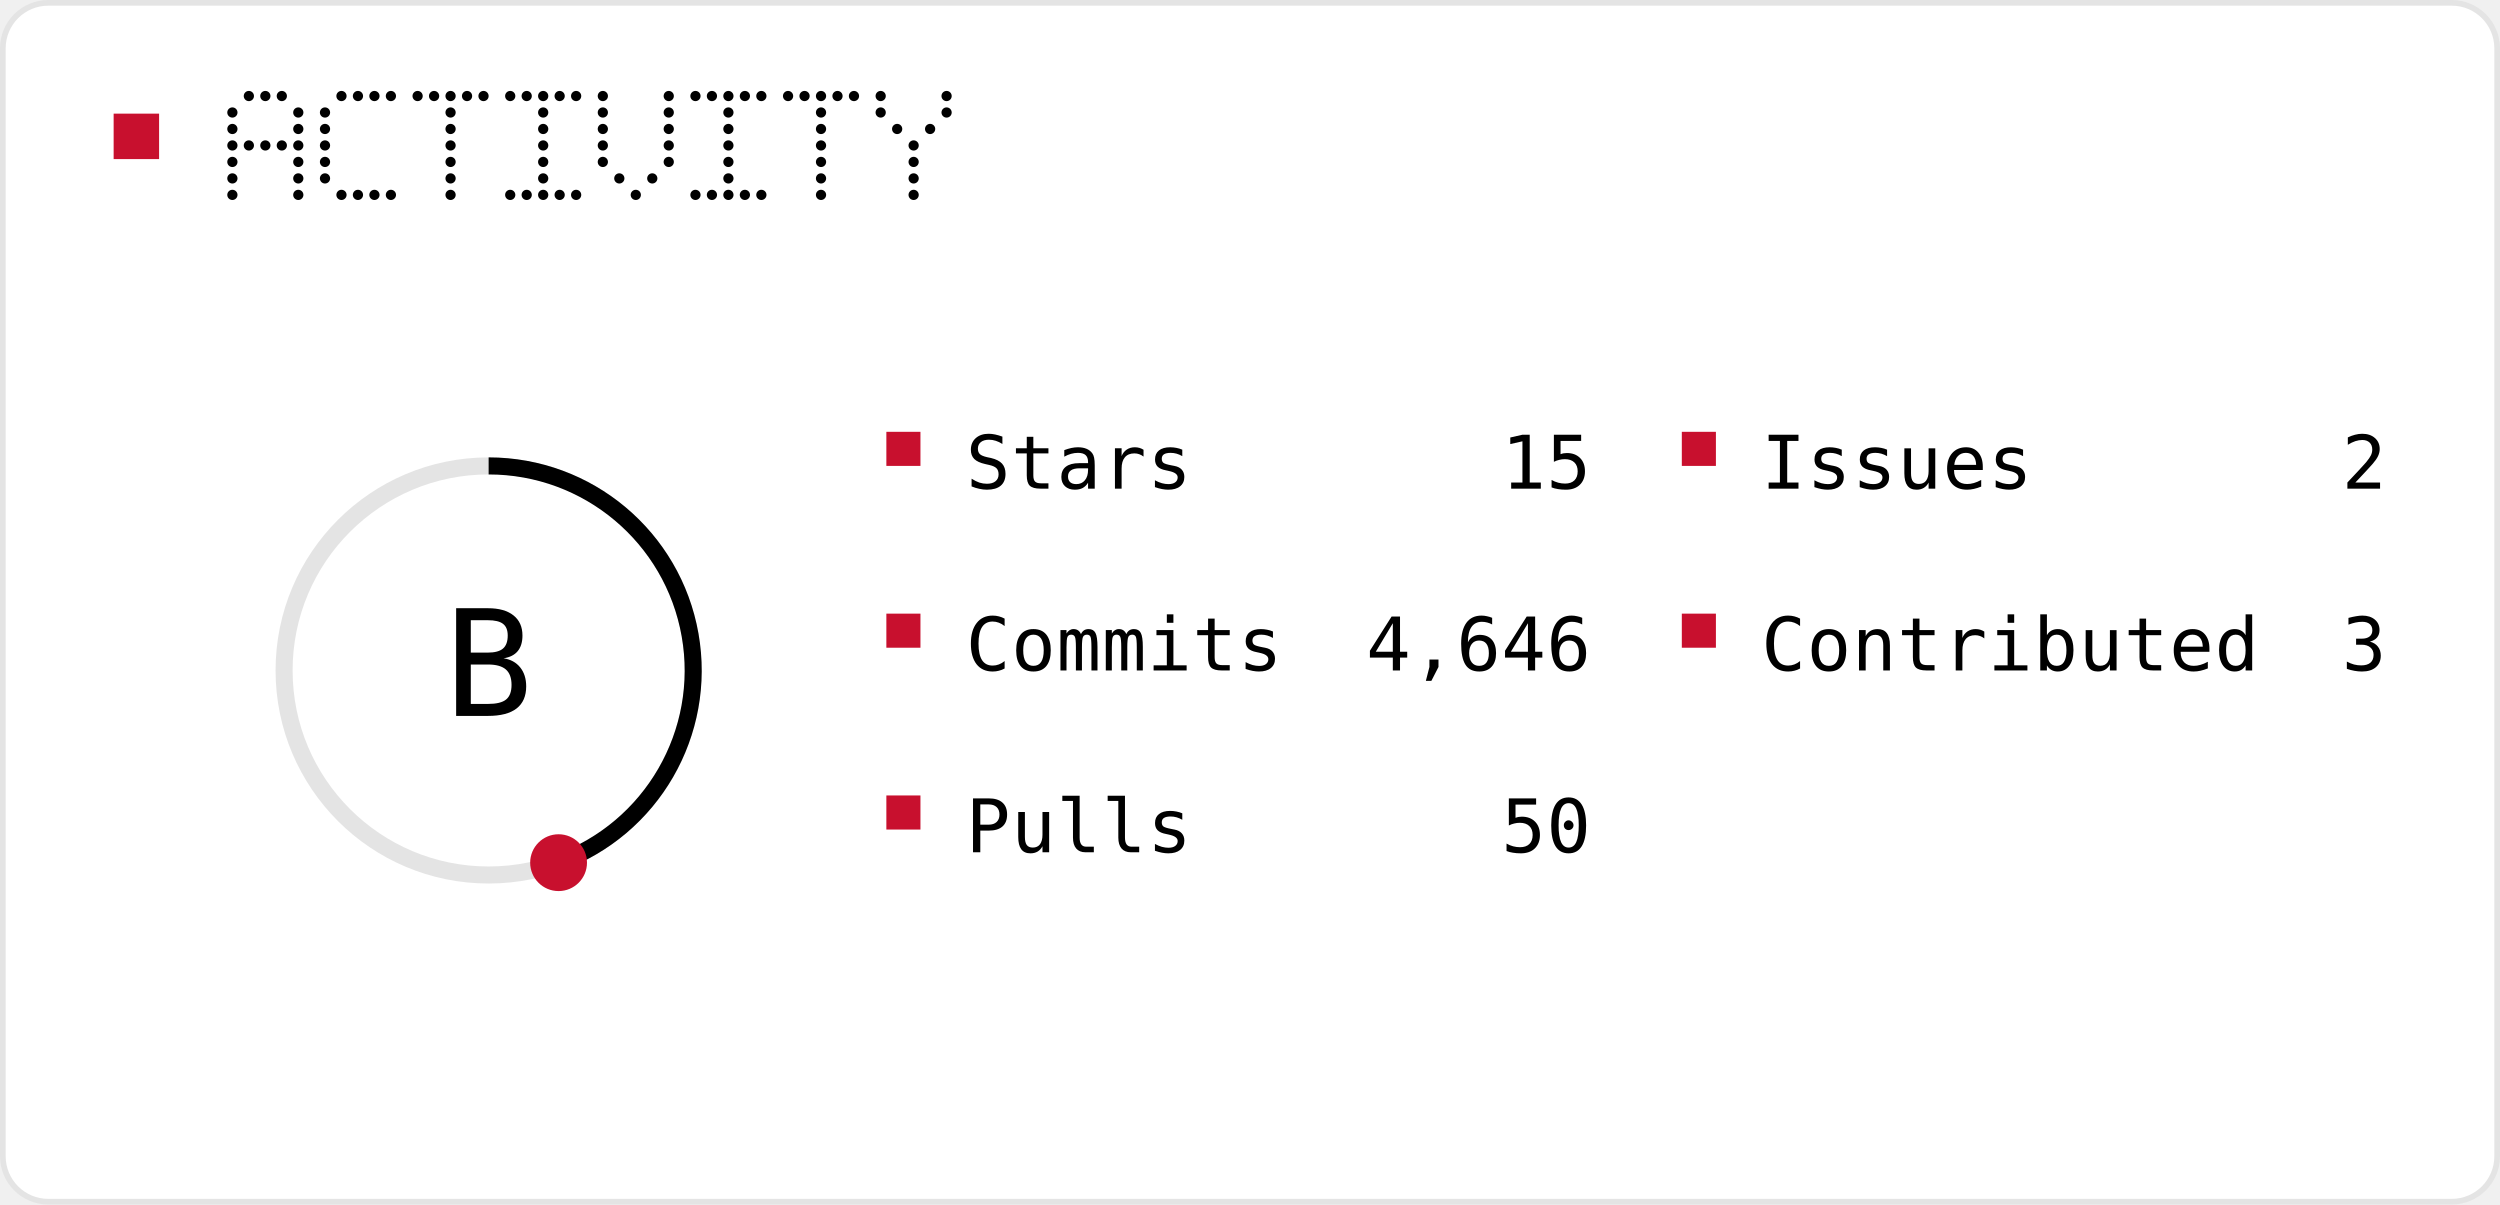
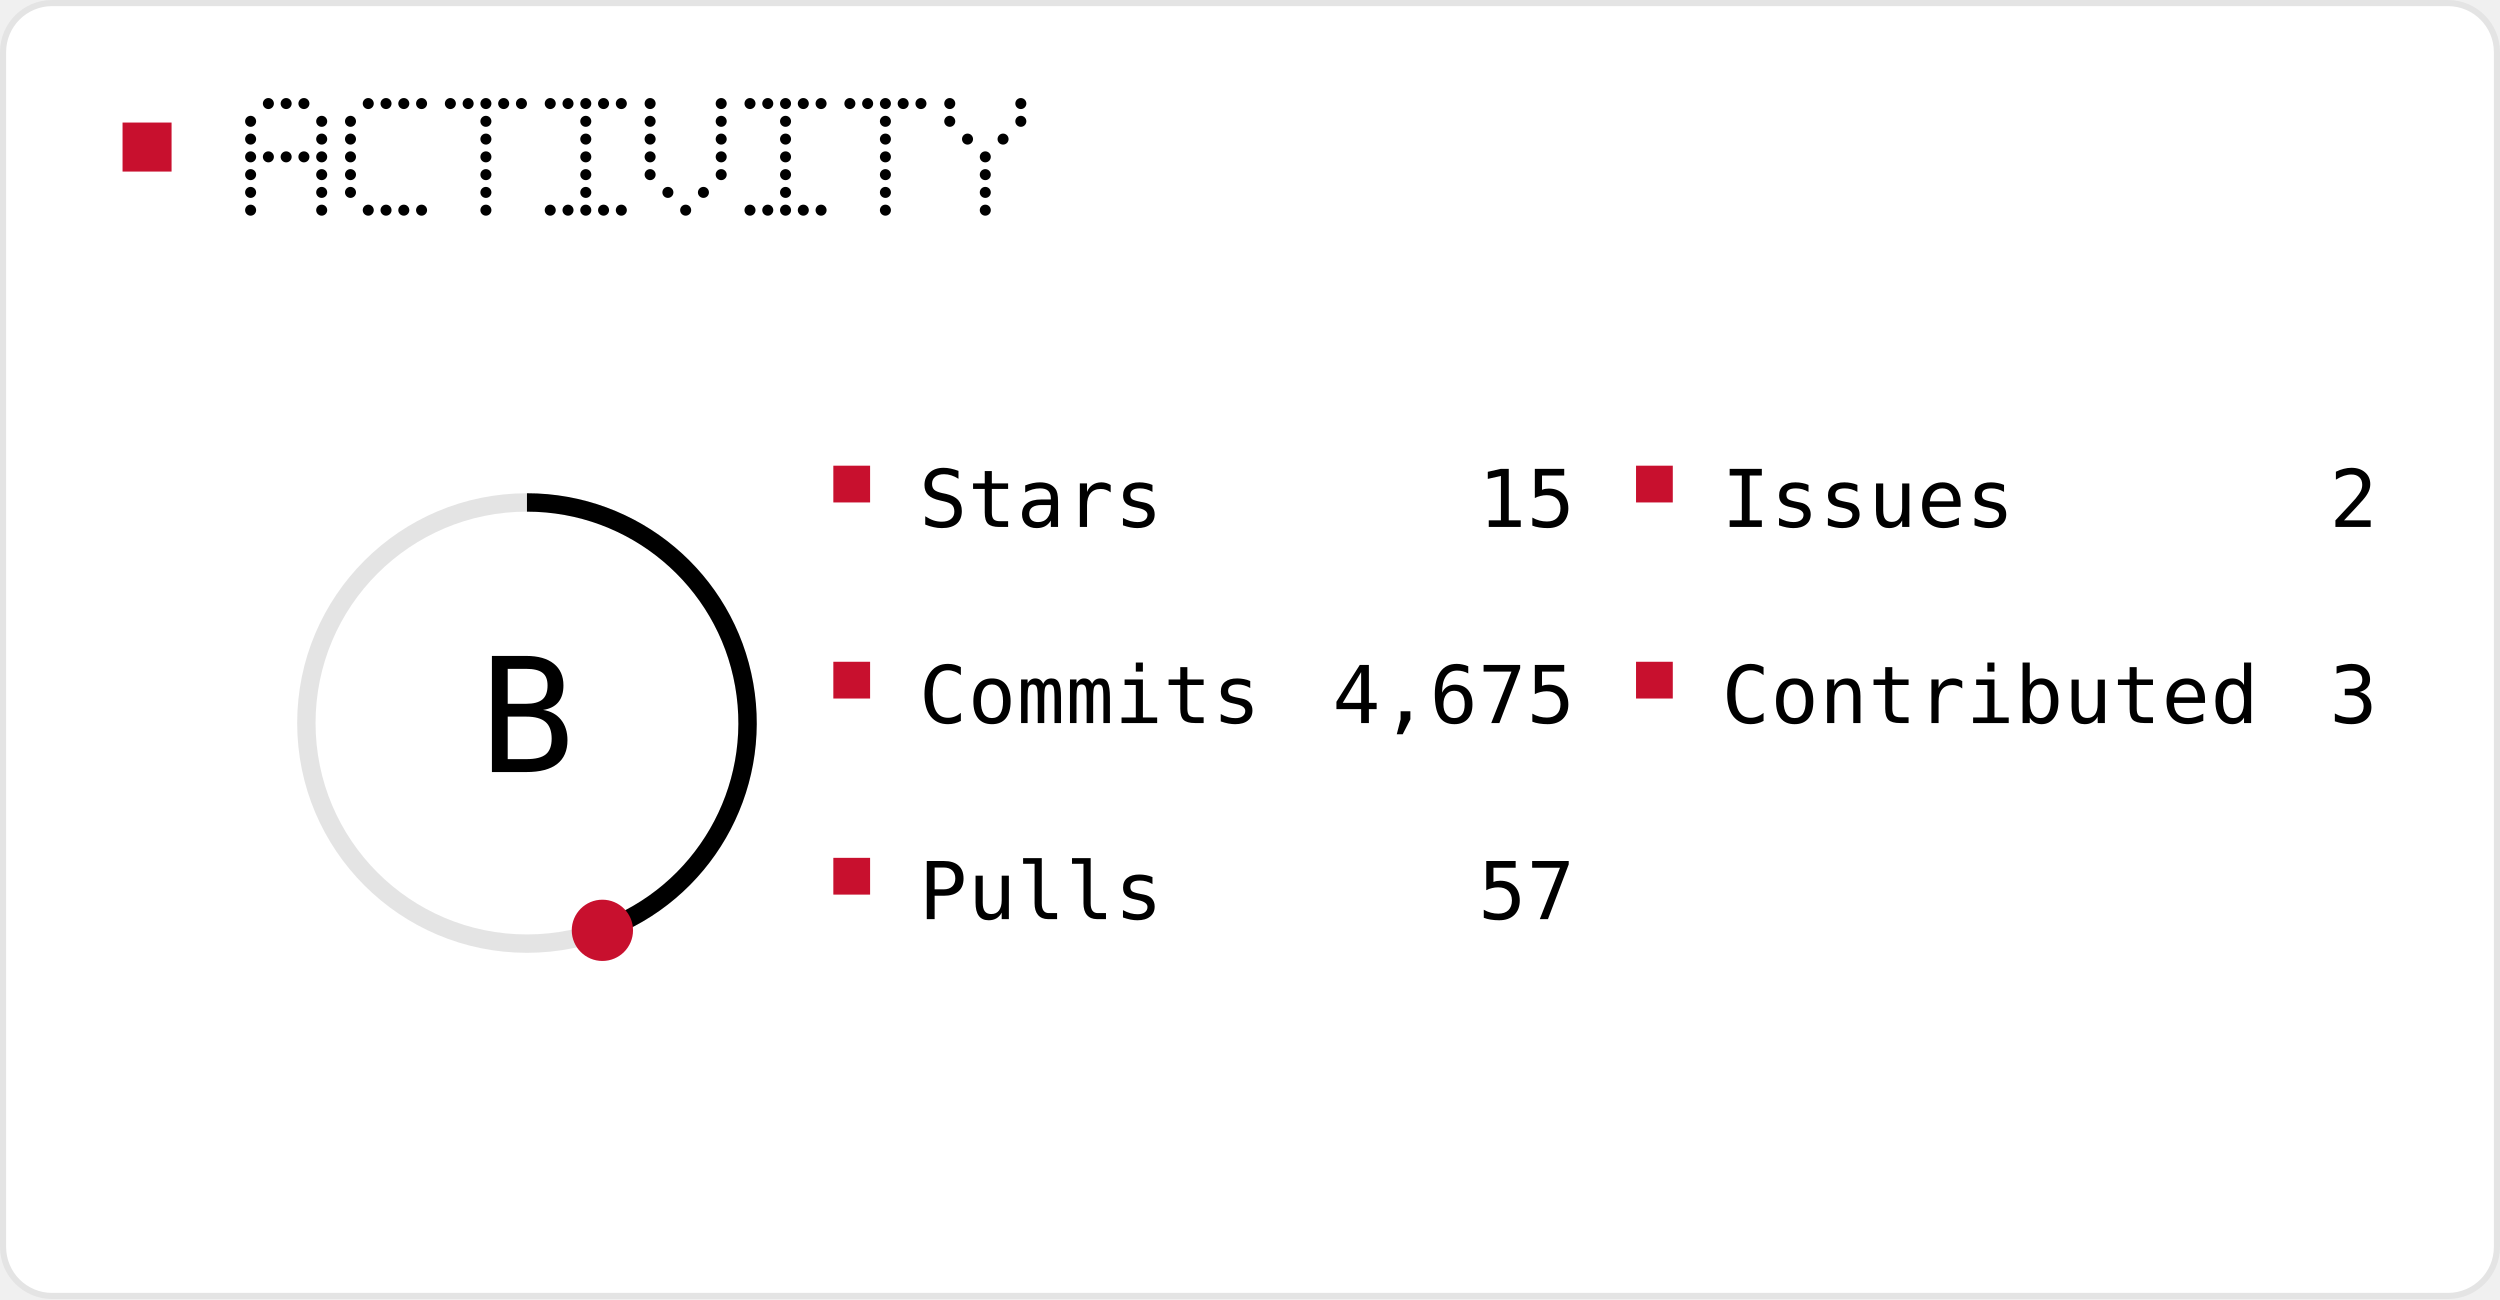
- <svg xmlns="http://www.w3.org/2000/svg" width="440" height="212" viewBox="0 0 440 212" role="img">
-   <rect x="0.5" y="0.5" width="439" height="211" rx="8" fill="#FFFFFF" stroke="#E4E4E4" />
+ <svg xmlns="http://www.w3.org/2000/svg" width="408" height="212" viewBox="0 0 408 212" role="img">
+   <rect x="0.5" y="0.5" width="407" height="211" rx="8" fill="#FFFFFF" stroke="#E4E4E4" />
  <rect x="20" y="20" width="8" height="8" fill="#C8102E" />
  <circle cx="43.8" cy="16.9" r="0.90" fill="#000000" />
  <circle cx="46.7" cy="16.9" r="0.90" fill="#000000" />
  <circle cx="49.6" cy="16.9" r="0.90" fill="#000000" />
  <circle cx="40.9" cy="19.8" r="0.90" fill="#000000" />
  <circle cx="52.5" cy="19.8" r="0.90" fill="#000000" />
  <circle cx="40.9" cy="22.7" r="0.90" fill="#000000" />
  <circle cx="52.5" cy="22.7" r="0.90" fill="#000000" />
  <circle cx="40.9" cy="25.6" r="0.90" fill="#000000" />
  <circle cx="43.8" cy="25.6" r="0.90" fill="#000000" />
  <circle cx="46.7" cy="25.6" r="0.90" fill="#000000" />
  <circle cx="49.6" cy="25.6" r="0.90" fill="#000000" />
  <circle cx="52.5" cy="25.6" r="0.90" fill="#000000" />
  <circle cx="40.9" cy="28.5" r="0.90" fill="#000000" />
  <circle cx="52.5" cy="28.5" r="0.90" fill="#000000" />
  <circle cx="40.9" cy="31.4" r="0.90" fill="#000000" />
  <circle cx="52.5" cy="31.4" r="0.90" fill="#000000" />
  <circle cx="40.9" cy="34.3" r="0.90" fill="#000000" />
  <circle cx="52.5" cy="34.3" r="0.90" fill="#000000" />
  <circle cx="60.1" cy="16.9" r="0.90" fill="#000000" />
  <circle cx="63.0" cy="16.9" r="0.90" fill="#000000" />
  <circle cx="65.9" cy="16.9" r="0.90" fill="#000000" />
  <circle cx="68.8" cy="16.9" r="0.90" fill="#000000" />
  <circle cx="57.2" cy="19.8" r="0.90" fill="#000000" />
  <circle cx="57.2" cy="22.7" r="0.90" fill="#000000" />
  <circle cx="57.2" cy="25.6" r="0.90" fill="#000000" />
  <circle cx="57.2" cy="28.5" r="0.90" fill="#000000" />
  <circle cx="57.2" cy="31.4" r="0.90" fill="#000000" />
  <circle cx="60.1" cy="34.3" r="0.90" fill="#000000" />
  <circle cx="63.0" cy="34.3" r="0.90" fill="#000000" />
  <circle cx="65.9" cy="34.3" r="0.90" fill="#000000" />
  <circle cx="68.8" cy="34.3" r="0.90" fill="#000000" />
  <circle cx="73.5" cy="16.9" r="0.90" fill="#000000" />
  <circle cx="76.4" cy="16.9" r="0.90" fill="#000000" />
  <circle cx="79.3" cy="16.9" r="0.90" fill="#000000" />
  <circle cx="82.2" cy="16.9" r="0.90" fill="#000000" />
  <circle cx="85.1" cy="16.9" r="0.90" fill="#000000" />
  <circle cx="79.3" cy="19.8" r="0.90" fill="#000000" />
  <circle cx="79.3" cy="22.7" r="0.90" fill="#000000" />
  <circle cx="79.3" cy="25.6" r="0.90" fill="#000000" />
  <circle cx="79.3" cy="28.5" r="0.90" fill="#000000" />
  <circle cx="79.3" cy="31.4" r="0.90" fill="#000000" />
  <circle cx="79.3" cy="34.3" r="0.90" fill="#000000" />
  <circle cx="89.8" cy="16.9" r="0.90" fill="#000000" />
  <circle cx="92.7" cy="16.9" r="0.90" fill="#000000" />
  <circle cx="95.6" cy="16.9" r="0.90" fill="#000000" />
  <circle cx="98.5" cy="16.9" r="0.90" fill="#000000" />
  <circle cx="101.4" cy="16.9" r="0.90" fill="#000000" />
  <circle cx="95.6" cy="19.8" r="0.90" fill="#000000" />
  <circle cx="95.6" cy="22.7" r="0.90" fill="#000000" />
  <circle cx="95.6" cy="25.6" r="0.90" fill="#000000" />
  <circle cx="95.6" cy="28.5" r="0.90" fill="#000000" />
  <circle cx="95.6" cy="31.4" r="0.90" fill="#000000" />
  <circle cx="89.8" cy="34.3" r="0.90" fill="#000000" />
  <circle cx="92.7" cy="34.3" r="0.90" fill="#000000" />
  <circle cx="95.6" cy="34.3" r="0.90" fill="#000000" />
  <circle cx="98.5" cy="34.3" r="0.90" fill="#000000" />
  <circle cx="101.4" cy="34.3" r="0.90" fill="#000000" />
  <circle cx="106.1" cy="16.9" r="0.90" fill="#000000" />
  <circle cx="117.7" cy="16.9" r="0.90" fill="#000000" />
  <circle cx="106.1" cy="19.8" r="0.90" fill="#000000" />
  <circle cx="117.7" cy="19.8" r="0.90" fill="#000000" />
  <circle cx="106.1" cy="22.7" r="0.90" fill="#000000" />
  <circle cx="117.7" cy="22.7" r="0.90" fill="#000000" />
  <circle cx="106.1" cy="25.6" r="0.90" fill="#000000" />
  <circle cx="117.7" cy="25.6" r="0.90" fill="#000000" />
  <circle cx="106.1" cy="28.5" r="0.90" fill="#000000" />
  <circle cx="117.7" cy="28.5" r="0.90" fill="#000000" />
  <circle cx="109.0" cy="31.4" r="0.90" fill="#000000" />
  <circle cx="114.8" cy="31.4" r="0.90" fill="#000000" />
  <circle cx="111.9" cy="34.3" r="0.90" fill="#000000" />
  <circle cx="122.4" cy="16.9" r="0.90" fill="#000000" />
  <circle cx="125.3" cy="16.9" r="0.90" fill="#000000" />
  <circle cx="128.2" cy="16.9" r="0.90" fill="#000000" />
  <circle cx="131.1" cy="16.9" r="0.90" fill="#000000" />
  <circle cx="134.0" cy="16.9" r="0.90" fill="#000000" />
  <circle cx="128.2" cy="19.8" r="0.90" fill="#000000" />
  <circle cx="128.2" cy="22.7" r="0.90" fill="#000000" />
  <circle cx="128.2" cy="25.6" r="0.90" fill="#000000" />
  <circle cx="128.2" cy="28.5" r="0.90" fill="#000000" />
  <circle cx="128.2" cy="31.4" r="0.90" fill="#000000" />
  <circle cx="122.4" cy="34.3" r="0.90" fill="#000000" />
  <circle cx="125.3" cy="34.3" r="0.90" fill="#000000" />
  <circle cx="128.2" cy="34.3" r="0.90" fill="#000000" />
  <circle cx="131.1" cy="34.3" r="0.90" fill="#000000" />
  <circle cx="134.0" cy="34.3" r="0.90" fill="#000000" />
  <circle cx="138.7" cy="16.9" r="0.90" fill="#000000" />
  <circle cx="141.6" cy="16.9" r="0.90" fill="#000000" />
  <circle cx="144.5" cy="16.9" r="0.90" fill="#000000" />
  <circle cx="147.4" cy="16.9" r="0.90" fill="#000000" />
  <circle cx="150.3" cy="16.9" r="0.90" fill="#000000" />
  <circle cx="144.5" cy="19.8" r="0.90" fill="#000000" />
  <circle cx="144.5" cy="22.7" r="0.90" fill="#000000" />
  <circle cx="144.5" cy="25.6" r="0.90" fill="#000000" />
  <circle cx="144.5" cy="28.5" r="0.90" fill="#000000" />
  <circle cx="144.5" cy="31.4" r="0.90" fill="#000000" />
  <circle cx="144.5" cy="34.3" r="0.90" fill="#000000" />
  <circle cx="155.0" cy="16.9" r="0.90" fill="#000000" />
  <circle cx="166.6" cy="16.9" r="0.90" fill="#000000" />
  <circle cx="155.0" cy="19.8" r="0.90" fill="#000000" />
  <circle cx="166.6" cy="19.8" r="0.90" fill="#000000" />
  <circle cx="157.9" cy="22.7" r="0.90" fill="#000000" />
  <circle cx="163.7" cy="22.7" r="0.90" fill="#000000" />
  <circle cx="160.8" cy="25.6" r="0.90" fill="#000000" />
  <circle cx="160.8" cy="28.5" r="0.90" fill="#000000" />
  <circle cx="160.8" cy="31.4" r="0.90" fill="#000000" />
  <circle cx="160.8" cy="34.3" r="0.90" fill="#000000" />
  <circle cx="86.0" cy="118.0" r="36" fill="none" stroke="#E4E4E4" stroke-width="3" />
  <path d="M 86.00 82.00 A 36 36 0 0 1 98.31 151.83" fill="none" stroke="#000000" stroke-width="3" />
  <circle cx="98.31" cy="151.83" r="5" fill="#C8102E" />
  <text x="86" y="126" fill="#000000" text-anchor="middle" font-family="ui-monospace, Geist Mono, monospace" font-size="26" letter-spacing="-0.8" dominant-baseline="auto">B</text>
-   <rect x="156" y="76" width="6" height="6" fill="#C8102E" />
-   <text x="170" y="86" fill="#000000" text-anchor="start" font-family="ui-monospace, Geist Mono, monospace" font-size="13" letter-spacing="0.15" dominant-baseline="auto">Stars</text>
-   <text x="280.0" y="86" fill="#000000" text-anchor="end" font-family="ui-monospace, Geist Mono, monospace" font-size="13" letter-spacing="0.1" dominant-baseline="auto">15</text>
-   <rect x="156" y="108" width="6" height="6" fill="#C8102E" />
-   <text x="170" y="118" fill="#000000" text-anchor="start" font-family="ui-monospace, Geist Mono, monospace" font-size="13" letter-spacing="0.15" dominant-baseline="auto">Commits</text>
-   <text x="280.0" y="118" fill="#000000" text-anchor="end" font-family="ui-monospace, Geist Mono, monospace" font-size="13" letter-spacing="0.1" dominant-baseline="auto">4,646</text>
-   <rect x="156" y="140" width="6" height="6" fill="#C8102E" />
-   <text x="170" y="150" fill="#000000" text-anchor="start" font-family="ui-monospace, Geist Mono, monospace" font-size="13" letter-spacing="0.15" dominant-baseline="auto">Pulls</text>
-   <text x="280.0" y="150" fill="#000000" text-anchor="end" font-family="ui-monospace, Geist Mono, monospace" font-size="13" letter-spacing="0.1" dominant-baseline="auto">50</text>
-   <rect x="296.0" y="76" width="6" height="6" fill="#C8102E" />
-   <text x="310.0" y="86" fill="#000000" text-anchor="start" font-family="ui-monospace, Geist Mono, monospace" font-size="13" letter-spacing="0.15" dominant-baseline="auto">Issues</text>
-   <text x="420" y="86" fill="#000000" text-anchor="end" font-family="ui-monospace, Geist Mono, monospace" font-size="13" letter-spacing="0.1" dominant-baseline="auto">2</text>
-   <rect x="296.0" y="108" width="6" height="6" fill="#C8102E" />
-   <text x="310.0" y="118" fill="#000000" text-anchor="start" font-family="ui-monospace, Geist Mono, monospace" font-size="13" letter-spacing="0.15" dominant-baseline="auto">Contributed</text>
-   <text x="420" y="118" fill="#000000" text-anchor="end" font-family="ui-monospace, Geist Mono, monospace" font-size="13" letter-spacing="0.1" dominant-baseline="auto">3</text>
+   <rect x="136" y="76" width="6" height="6" fill="#C8102E" />
+   <text x="150" y="86" fill="#000000" text-anchor="start" font-family="ui-monospace, Geist Mono, monospace" font-size="13" letter-spacing="0.15" dominant-baseline="auto">Stars</text>
+   <text x="257.0" y="86" fill="#000000" text-anchor="end" font-family="ui-monospace, Geist Mono, monospace" font-size="13" letter-spacing="0.1" dominant-baseline="auto">15</text>
+   <rect x="136" y="108" width="6" height="6" fill="#C8102E" />
+   <text x="150" y="118" fill="#000000" text-anchor="start" font-family="ui-monospace, Geist Mono, monospace" font-size="13" letter-spacing="0.15" dominant-baseline="auto">Commits</text>
+   <text x="257.0" y="118" fill="#000000" text-anchor="end" font-family="ui-monospace, Geist Mono, monospace" font-size="13" letter-spacing="0.1" dominant-baseline="auto">4,675</text>
+   <rect x="136" y="140" width="6" height="6" fill="#C8102E" />
+   <text x="150" y="150" fill="#000000" text-anchor="start" font-family="ui-monospace, Geist Mono, monospace" font-size="13" letter-spacing="0.15" dominant-baseline="auto">Pulls</text>
+   <text x="257.0" y="150" fill="#000000" text-anchor="end" font-family="ui-monospace, Geist Mono, monospace" font-size="13" letter-spacing="0.1" dominant-baseline="auto">57</text>
+   <rect x="267.0" y="76" width="6" height="6" fill="#C8102E" />
+   <text x="281.0" y="86" fill="#000000" text-anchor="start" font-family="ui-monospace, Geist Mono, monospace" font-size="13" letter-spacing="0.15" dominant-baseline="auto">Issues</text>
+   <text x="388" y="86" fill="#000000" text-anchor="end" font-family="ui-monospace, Geist Mono, monospace" font-size="13" letter-spacing="0.1" dominant-baseline="auto">2</text>
+   <rect x="267.0" y="108" width="6" height="6" fill="#C8102E" />
+   <text x="281.0" y="118" fill="#000000" text-anchor="start" font-family="ui-monospace, Geist Mono, monospace" font-size="13" letter-spacing="0.15" dominant-baseline="auto">Contributed</text>
+   <text x="388" y="118" fill="#000000" text-anchor="end" font-family="ui-monospace, Geist Mono, monospace" font-size="13" letter-spacing="0.1" dominant-baseline="auto">3</text>
</svg>
